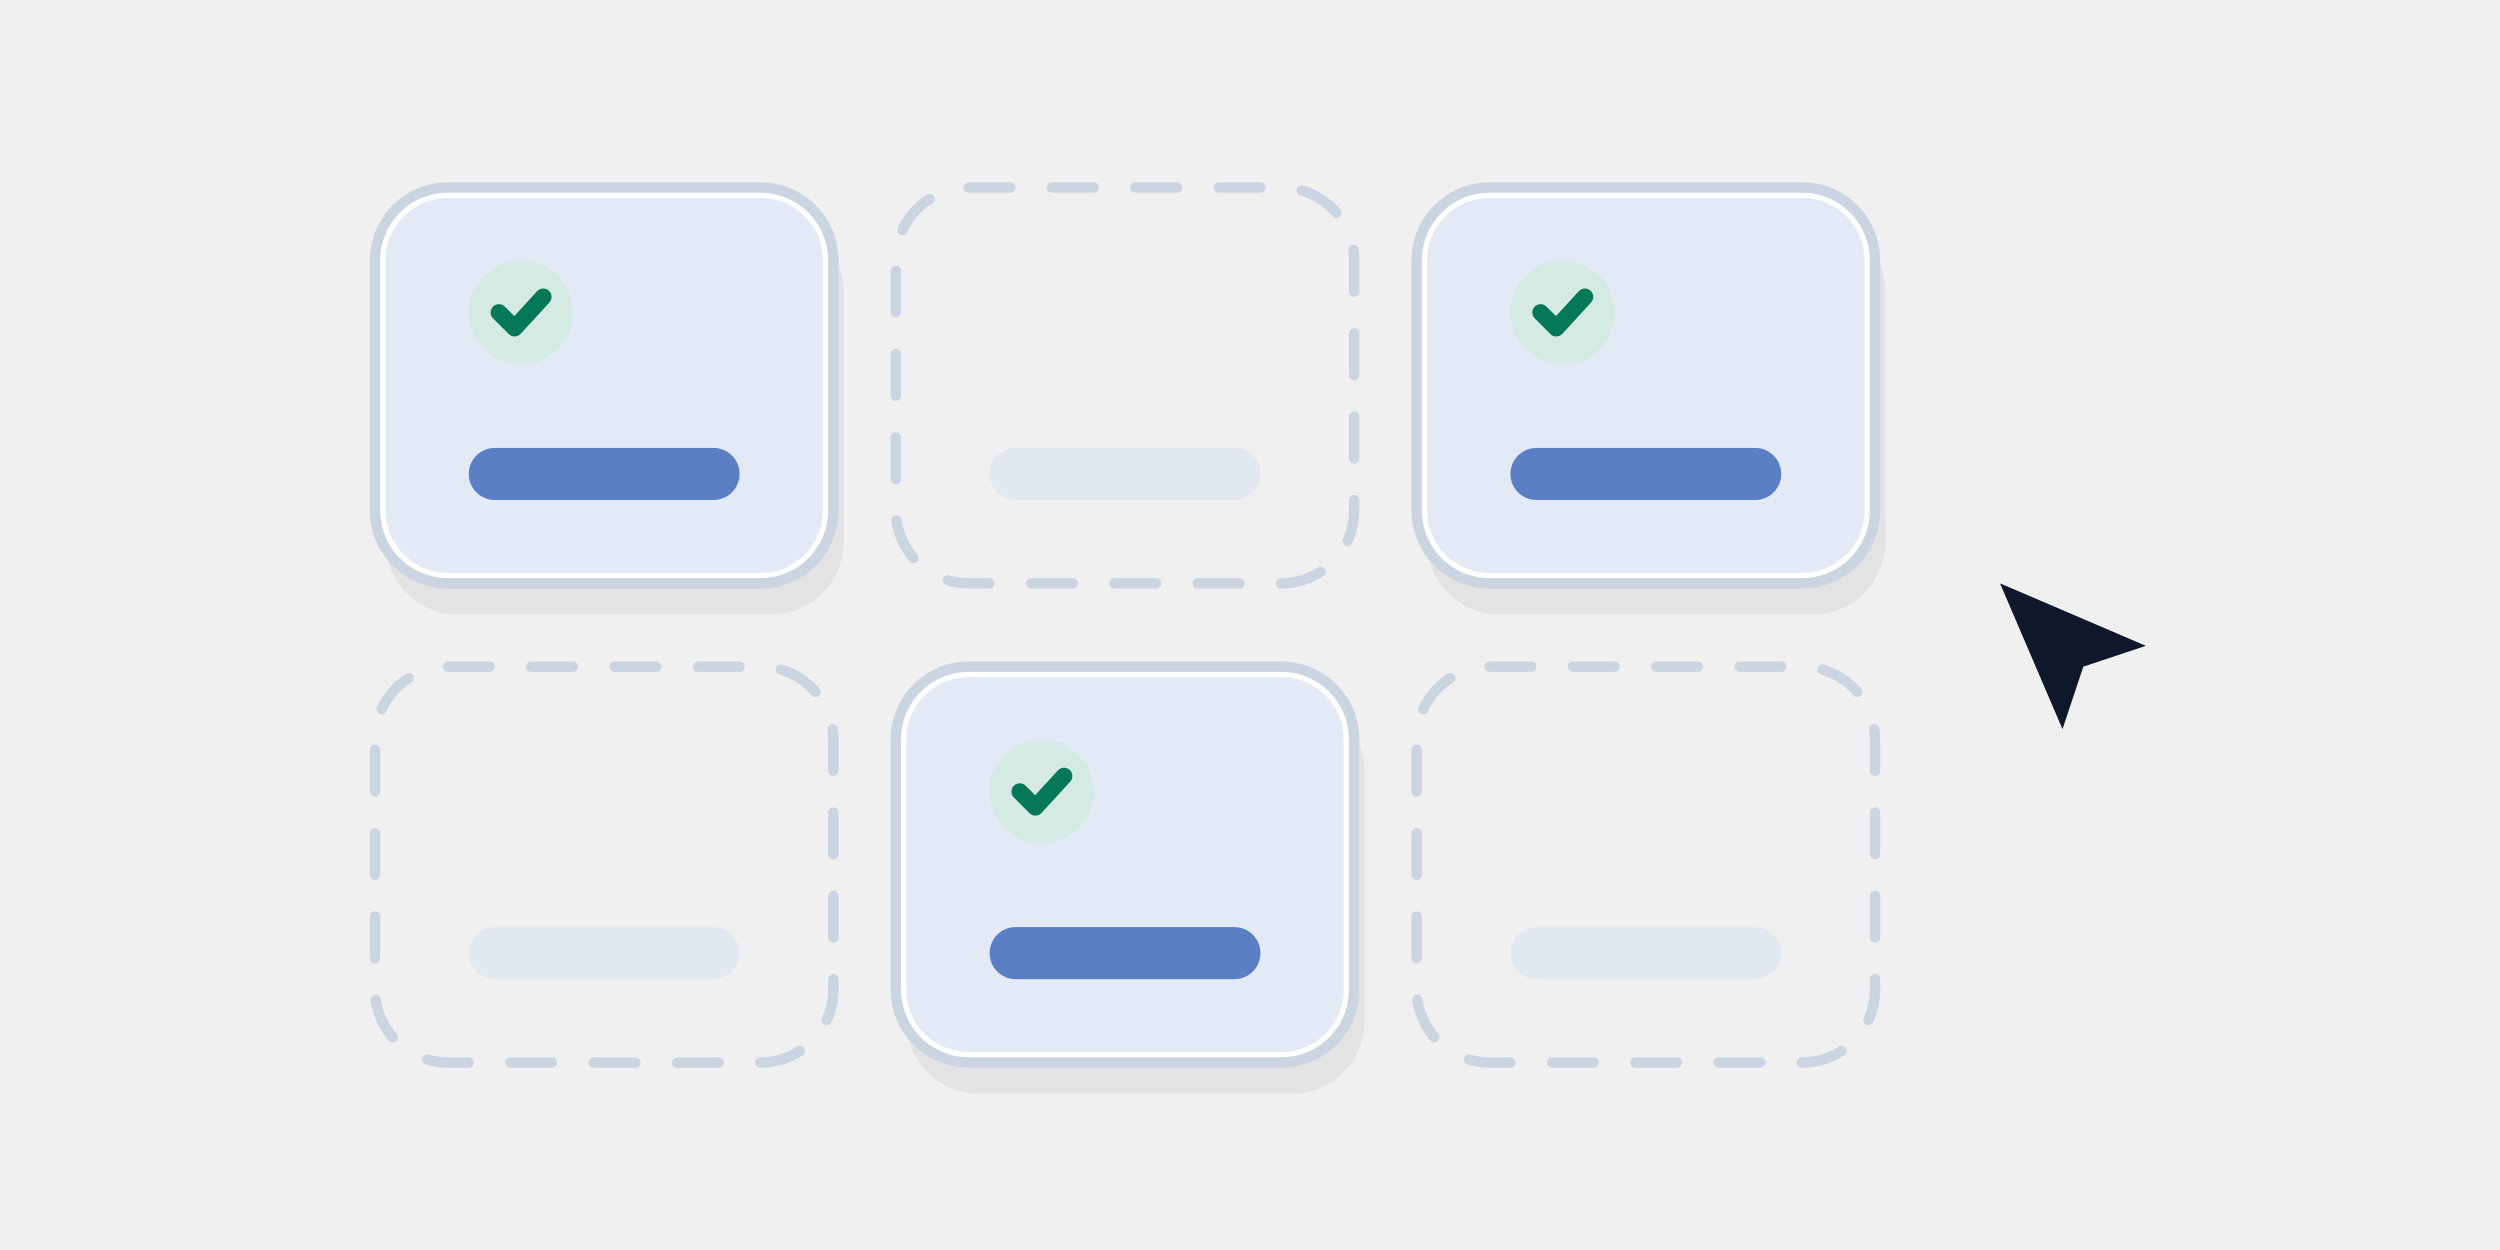
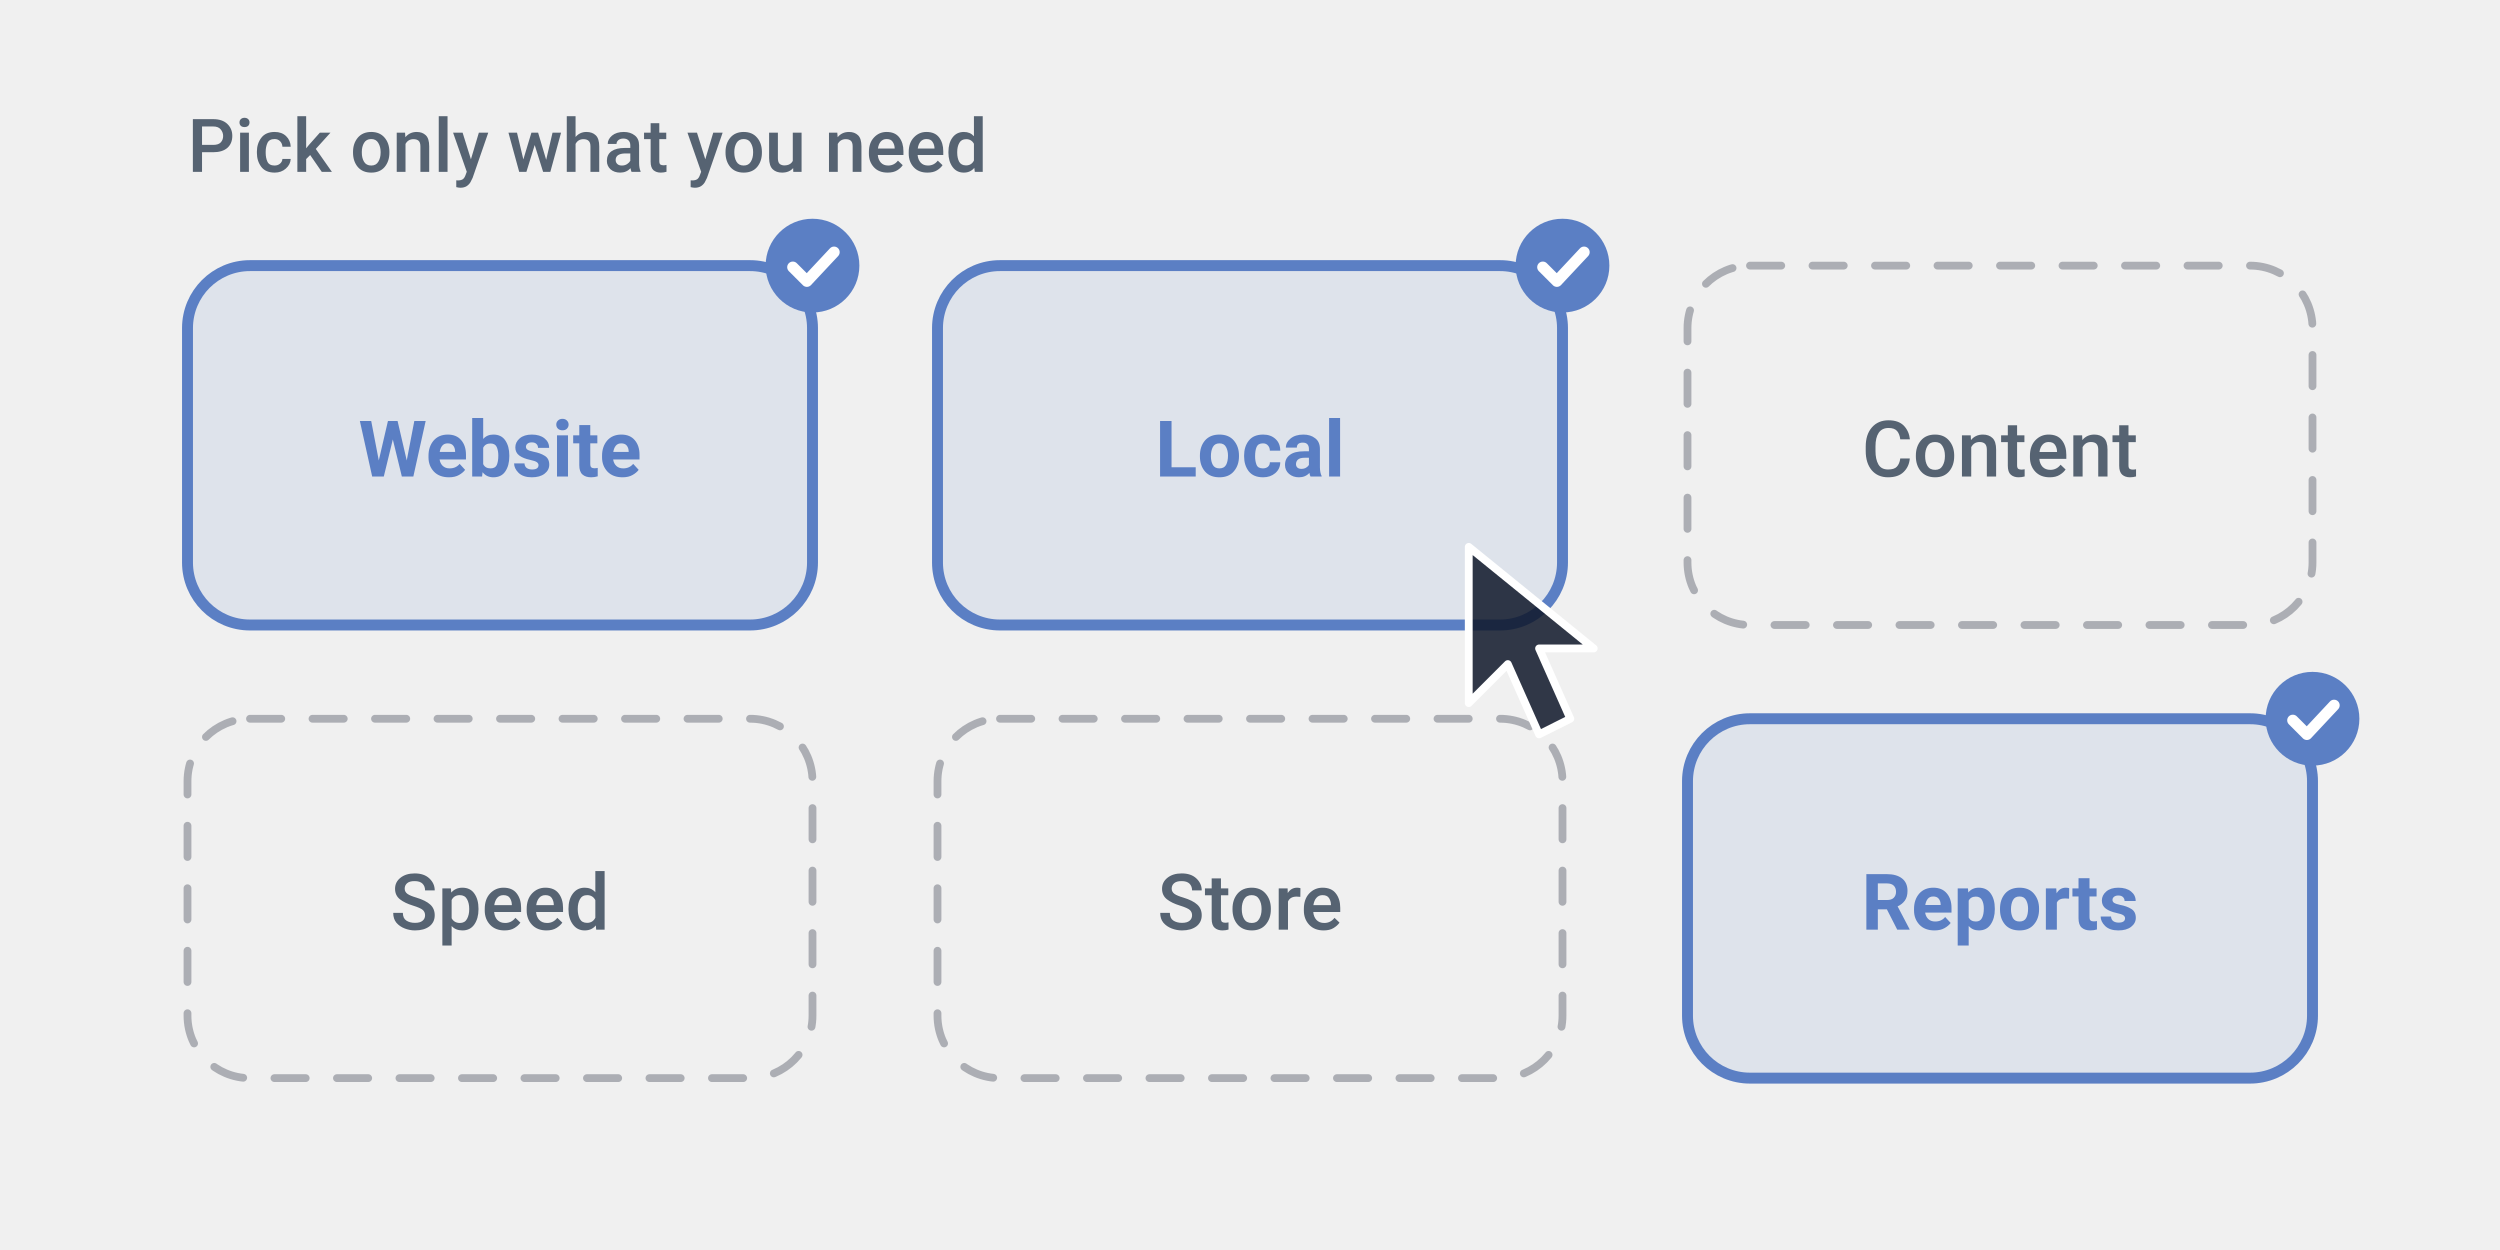
- <svg xmlns="http://www.w3.org/2000/svg" width="240" height="120" viewBox="0 0 240 120" fill="none" stroke-linecap="round" stroke-linejoin="round">
-   <rect x="37" y="21" width="44" height="38" rx="7" fill="#0f172a" opacity=".06" />
-   <rect x="36" y="18" width="44" height="38" rx="7" fill="#ffffff" stroke="#cbd5e1" />
-   <rect x="37" y="19" width="42" height="36" rx="6" fill="#e3eaf6" />
-   <rect x="45" y="43" width="26" height="5" rx="2.5" fill="#5b7fc4" />
-   <circle cx="50" cy="30" r="5" fill="#d6eae4" />
-   <path d="M47.9 30l1.5 1.5 2.75-3" stroke="#047857" stroke-width="1.6" fill="none" />
-   <rect x="86" y="18" width="44" height="38" rx="7" fill="none" stroke="#cbd5e1" stroke-dasharray="4 4" />
-   <rect x="95" y="43" width="26" height="5" rx="2.5" fill="#e2e8f0" />
-   <rect x="137" y="21" width="44" height="38" rx="7" fill="#0f172a" opacity=".06" />
-   <rect x="136" y="18" width="44" height="38" rx="7" fill="#ffffff" stroke="#cbd5e1" />
-   <rect x="137" y="19" width="42" height="36" rx="6" fill="#e3eaf6" />
-   <rect x="145" y="43" width="26" height="5" rx="2.5" fill="#5b7fc4" />
-   <circle cx="150" cy="30" r="5" fill="#d6eae4" />
-   <path d="M147.9 30l1.5 1.5 2.75-3" stroke="#047857" stroke-width="1.6" fill="none" />
-   <rect x="36" y="64" width="44" height="38" rx="7" fill="none" stroke="#cbd5e1" stroke-dasharray="4 4" />
-   <rect x="45" y="89" width="26" height="5" rx="2.5" fill="#e2e8f0" />
-   <rect x="87" y="67" width="44" height="38" rx="7" fill="#0f172a" opacity=".06" />
-   <rect x="86" y="64" width="44" height="38" rx="7" fill="#ffffff" stroke="#cbd5e1" />
-   <rect x="87" y="65" width="42" height="36" rx="6" fill="#e3eaf6" />
-   <rect x="95" y="89" width="26" height="5" rx="2.5" fill="#5b7fc4" />
-   <circle cx="100" cy="76" r="5" fill="#d6eae4" />
-   <path d="M97.9 76l1.5 1.5 2.75-3" stroke="#047857" stroke-width="1.6" fill="none" />
-   <rect x="136" y="64" width="44" height="38" rx="7" fill="none" stroke="#cbd5e1" stroke-dasharray="4 4" />
-   <rect x="145" y="89" width="26" height="5" rx="2.5" fill="#e2e8f0" />
-   <path d="M192 56l14 6-6 2-2 6z" fill="#0f172a" />
+ <svg xmlns="http://www.w3.org/2000/svg" width="320" height="160" viewBox="0 0 320 160" fill="none" stroke-linecap="round" stroke-linejoin="round">
+   <text x="24" y="22" font-family="ui-sans-serif, system-ui, -apple-system, 'Segoe UI', Roboto, Helvetica, Arial, sans-serif" font-size="9.5" font-weight="500" fill="#566372" text-anchor="start">Pick only what you need</text>
+   <rect x="24" y="34" width="80" height="46" rx="8" fill="#5b7fc4" fill-opacity=".12" stroke="#5b7fc4" stroke-width="1.4" />
+   <text x="64" y="61" font-family="ui-sans-serif, system-ui, -apple-system, 'Segoe UI', Roboto, Helvetica, Arial, sans-serif" font-size="10" font-weight="600" fill="#5b7fc4" text-anchor="middle">Website</text>
+   <circle cx="104" cy="34" r="6" fill="#5b7fc4" />
+   <path d="M101.48 34.2l1.8 1.8 3.48 -3.72" stroke="#ffffff" stroke-width="1.44" />
+   <rect x="120" y="34" width="80" height="46" rx="8" fill="#5b7fc4" fill-opacity=".12" stroke="#5b7fc4" stroke-width="1.4" />
+   <text x="160" y="61" font-family="ui-sans-serif, system-ui, -apple-system, 'Segoe UI', Roboto, Helvetica, Arial, sans-serif" font-size="10" font-weight="600" fill="#5b7fc4" text-anchor="middle">Local</text>
+   <circle cx="200" cy="34" r="6" fill="#5b7fc4" />
+   <path d="M197.48 34.2l1.8 1.8 3.48 -3.72" stroke="#ffffff" stroke-width="1.44" />
+   <rect x="216" y="34" width="80" height="46" rx="8" stroke="#0f172a" stroke-opacity=".3" stroke-dasharray="4 4" />
+   <text x="256" y="61" font-family="ui-sans-serif, system-ui, -apple-system, 'Segoe UI', Roboto, Helvetica, Arial, sans-serif" font-size="10" font-weight="500" fill="#566372" text-anchor="middle">Content</text>
+   <rect x="24" y="92" width="80" height="46" rx="8" stroke="#0f172a" stroke-opacity=".3" stroke-dasharray="4 4" />
+   <text x="64" y="119" font-family="ui-sans-serif, system-ui, -apple-system, 'Segoe UI', Roboto, Helvetica, Arial, sans-serif" font-size="10" font-weight="500" fill="#566372" text-anchor="middle">Speed</text>
+   <rect x="120" y="92" width="80" height="46" rx="8" stroke="#0f172a" stroke-opacity=".3" stroke-dasharray="4 4" />
+   <text x="160" y="119" font-family="ui-sans-serif, system-ui, -apple-system, 'Segoe UI', Roboto, Helvetica, Arial, sans-serif" font-size="10" font-weight="500" fill="#566372" text-anchor="middle">Store</text>
+   <rect x="216" y="92" width="80" height="46" rx="8" fill="#5b7fc4" fill-opacity=".12" stroke="#5b7fc4" stroke-width="1.4" />
+   <text x="256" y="119" font-family="ui-sans-serif, system-ui, -apple-system, 'Segoe UI', Roboto, Helvetica, Arial, sans-serif" font-size="10" font-weight="600" fill="#5b7fc4" text-anchor="middle">Reports</text>
+   <circle cx="296" cy="92" r="6" fill="#5b7fc4" />
+   <path d="M293.48 92.2l1.8 1.8 3.48 -3.72" stroke="#ffffff" stroke-width="1.44" />
+   <path d="M188 70 l0 20 5 -5 4 9 4 -2 -4 -9 7 0z" fill="#0f172a" fill-opacity=".85" stroke="#ffffff" stroke-width="1" />
</svg>
